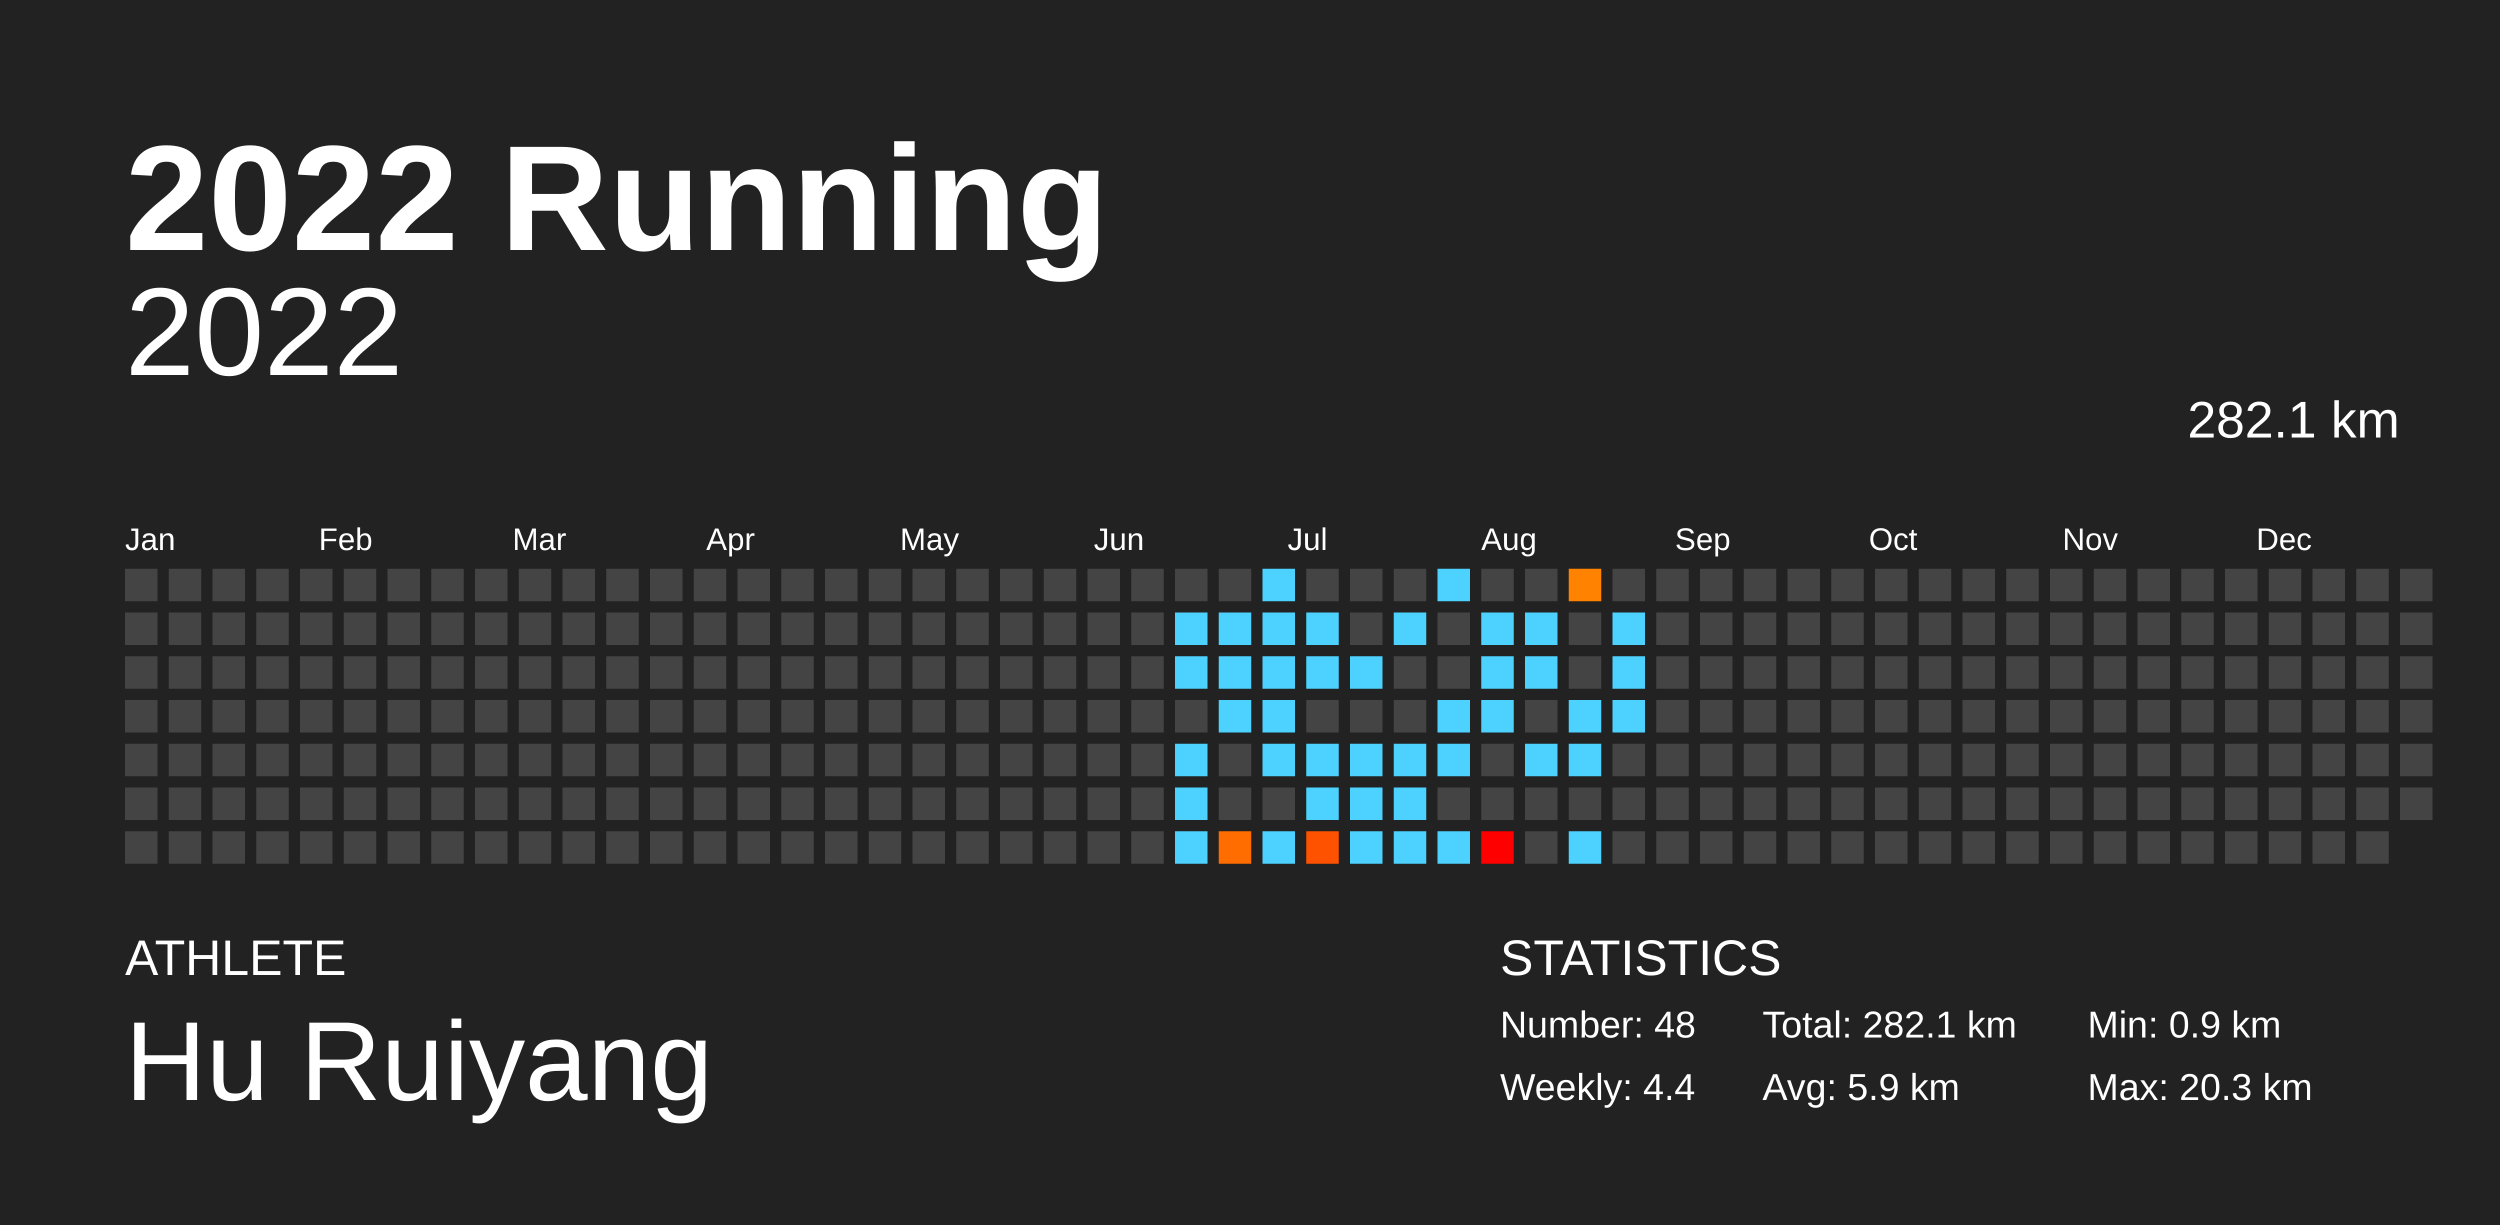
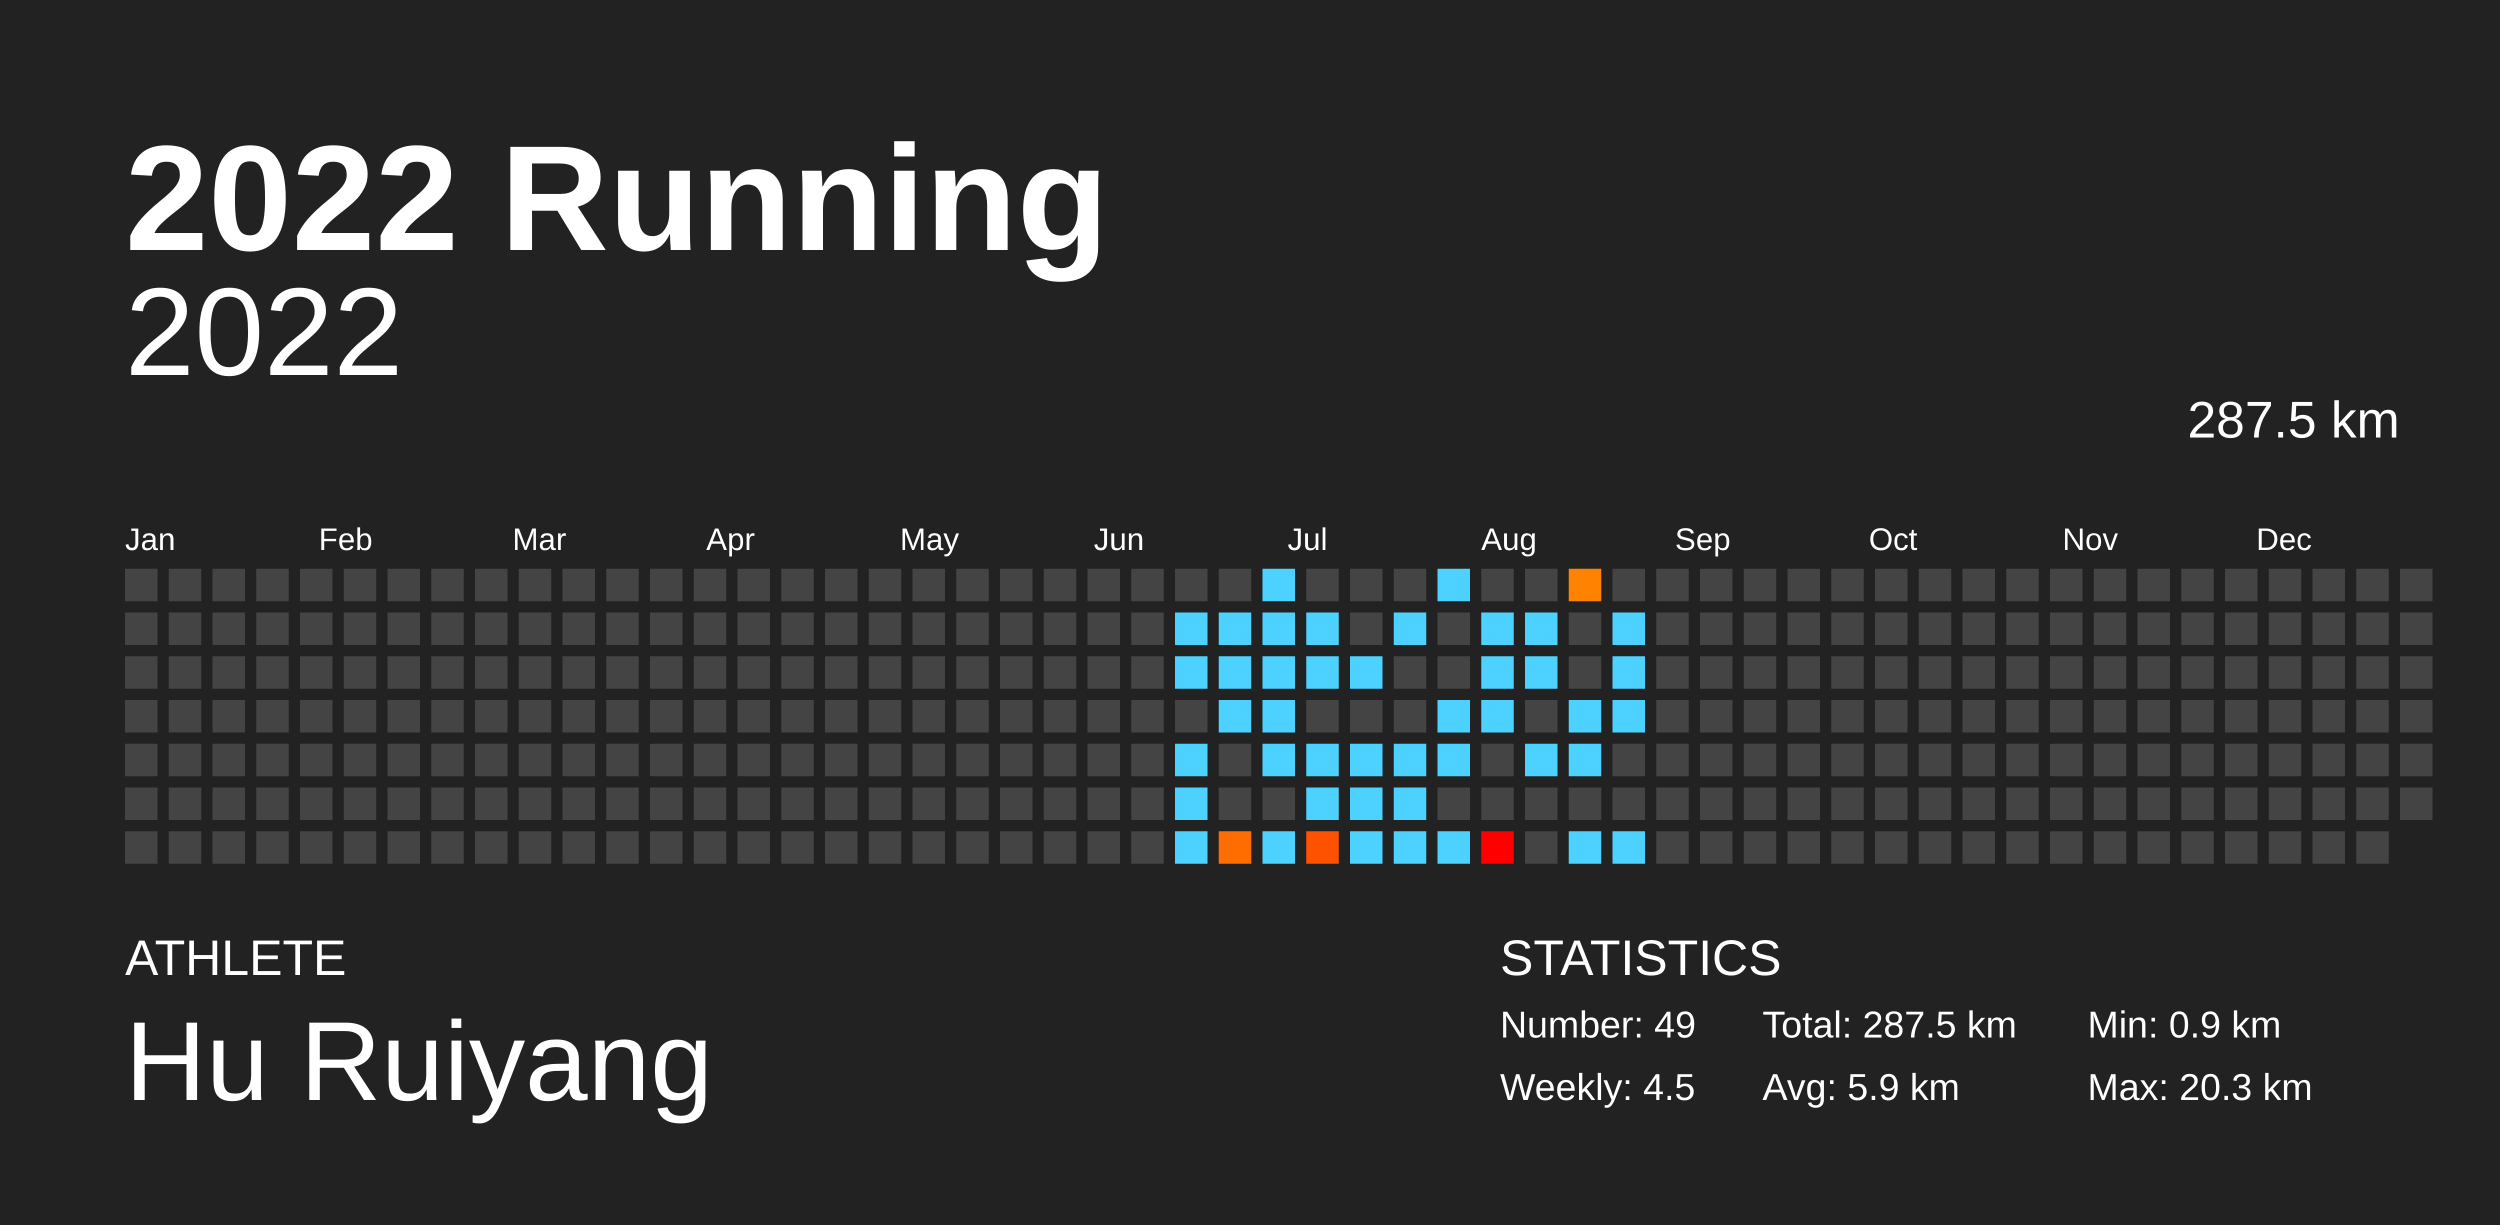
<svg xmlns="http://www.w3.org/2000/svg" baseProfile="full" height="98mm" version="1.1" viewBox="0,0,200,98" width="200mm">
  <defs />
  <rect fill="#222222" height="98" width="200" x="0" y="0" />
  <text fill="#FFFFFF" style="font-size:12px; font-family:Arial; font-weight:bold;" x="10" y="20">2022 Running</text>
  <text fill="#FFFFFF" style="font-size:4px; font-family:Arial" x="10" y="78">ATHLETE</text>
  <text fill="#FFFFFF" style="font-size:9px; font-family:Arial" x="10" y="88">Hu Ruiyang</text>
  <text fill="#FFFFFF" style="font-size:4px; font-family:Arial" x="120" y="78">STATISTICS</text>
-   <text fill="#FFFFFF" style="font-size:3px; font-family:Arial" x="120" y="83">Number: 48</text>
-   <text fill="#FFFFFF" style="font-size:3px; font-family:Arial" x="120" y="88">Weekly: 4.4</text>
-   <text fill="#FFFFFF" style="font-size:3px; font-family:Arial" x="141" y="83">Total: 282.1 km</text>
+   <text fill="#FFFFFF" style="font-size:3px; font-family:Arial" x="120" y="83">Number: 49</text>
+   <text fill="#FFFFFF" style="font-size:3px; font-family:Arial" x="120" y="88">Weekly: 4.5</text>
+   <text fill="#FFFFFF" style="font-size:3px; font-family:Arial" x="141" y="83">Total: 287.5 km</text>
  <text fill="#FFFFFF" style="font-size:3px; font-family:Arial" x="141" y="88">Avg: 5.9 km</text>
  <text fill="#FFFFFF" style="font-size:3px; font-family:Arial" x="167" y="83">Min: 0.9 km</text>
  <text fill="#FFFFFF" style="font-size:3px; font-family:Arial" x="167" y="88">Max: 20.3 km</text>
  <text alignment-baseline="hanging" fill="#FFFFFF" style="font-size:10.0px; font-family:Arial;" x="10" y="30">2022</text>
-   <text alignment-baseline="hanging" fill="#FFFFFF" style="font-size:4.125px; font-family:Arial;" x="175" y="35">282.1 km</text>
+   <text alignment-baseline="hanging" fill="#FFFFFF" style="font-size:4.125px; font-family:Arial;" x="175" y="35">287.5 km</text>
  <text fill="#FFFFFF" style="font-size:2.5px; font-family:Arial" x="10.0" y="44">Jan</text>
  <text fill="#FFFFFF" style="font-size:2.5px; font-family:Arial" x="25.5" y="44">Feb</text>
  <text fill="#FFFFFF" style="font-size:2.5px; font-family:Arial" x="41.0" y="44">Mar</text>
  <text fill="#FFFFFF" style="font-size:2.5px; font-family:Arial" x="56.5" y="44">Apr</text>
  <text fill="#FFFFFF" style="font-size:2.5px; font-family:Arial" x="72.0" y="44">May</text>
  <text fill="#FFFFFF" style="font-size:2.5px; font-family:Arial" x="87.5" y="44">Jun</text>
  <text fill="#FFFFFF" style="font-size:2.5px; font-family:Arial" x="103.0" y="44">Jul</text>
  <text fill="#FFFFFF" style="font-size:2.5px; font-family:Arial" x="118.5" y="44">Aug</text>
  <text fill="#FFFFFF" style="font-size:2.5px; font-family:Arial" x="134.0" y="44">Sep</text>
  <text fill="#FFFFFF" style="font-size:2.5px; font-family:Arial" x="149.5" y="44">Oct</text>
  <text fill="#FFFFFF" style="font-size:2.5px; font-family:Arial" x="165.0" y="44">Nov</text>
  <text fill="#FFFFFF" style="font-size:2.5px; font-family:Arial" x="180.5" y="44">Dec</text>
  <rect fill="#444444" height="2.6" width="2.6" x="10.0" y="45.5" />
  <rect fill="#444444" height="2.6" width="2.6" x="10.0" y="49.0" />
  <rect fill="#444444" height="2.6" width="2.6" x="10.0" y="52.5" />
  <rect fill="#444444" height="2.6" width="2.6" x="10.0" y="56.0" />
  <rect fill="#444444" height="2.6" width="2.6" x="10.0" y="59.5" />
  <rect fill="#444444" height="2.6" width="2.6" x="10.0" y="63.0" />
  <rect fill="#444444" height="2.6" width="2.6" x="10.0" y="66.5" />
  <rect fill="#444444" height="2.6" width="2.6" x="13.5" y="45.5" />
  <rect fill="#444444" height="2.6" width="2.6" x="13.5" y="49.0" />
  <rect fill="#444444" height="2.6" width="2.6" x="13.5" y="52.5" />
  <rect fill="#444444" height="2.6" width="2.6" x="13.5" y="56.0" />
  <rect fill="#444444" height="2.6" width="2.6" x="13.5" y="59.5" />
  <rect fill="#444444" height="2.6" width="2.6" x="13.5" y="63.0" />
  <rect fill="#444444" height="2.6" width="2.6" x="13.5" y="66.5" />
  <rect fill="#444444" height="2.6" width="2.6" x="17.0" y="45.5" />
  <rect fill="#444444" height="2.6" width="2.6" x="17.0" y="49.0" />
  <rect fill="#444444" height="2.6" width="2.6" x="17.0" y="52.5" />
  <rect fill="#444444" height="2.6" width="2.6" x="17.0" y="56.0" />
  <rect fill="#444444" height="2.6" width="2.6" x="17.0" y="59.5" />
  <rect fill="#444444" height="2.6" width="2.6" x="17.0" y="63.0" />
  <rect fill="#444444" height="2.6" width="2.6" x="17.0" y="66.5" />
  <rect fill="#444444" height="2.6" width="2.6" x="20.5" y="45.5" />
  <rect fill="#444444" height="2.6" width="2.6" x="20.5" y="49.0" />
  <rect fill="#444444" height="2.6" width="2.6" x="20.5" y="52.5" />
  <rect fill="#444444" height="2.6" width="2.6" x="20.5" y="56.0" />
  <rect fill="#444444" height="2.6" width="2.6" x="20.5" y="59.5" />
  <rect fill="#444444" height="2.6" width="2.6" x="20.5" y="63.0" />
  <rect fill="#444444" height="2.6" width="2.6" x="20.5" y="66.5" />
  <rect fill="#444444" height="2.6" width="2.6" x="24.0" y="45.5" />
  <rect fill="#444444" height="2.6" width="2.6" x="24.0" y="49.0" />
  <rect fill="#444444" height="2.6" width="2.6" x="24.0" y="52.5" />
  <rect fill="#444444" height="2.6" width="2.6" x="24.0" y="56.0" />
  <rect fill="#444444" height="2.6" width="2.6" x="24.0" y="59.5" />
  <rect fill="#444444" height="2.6" width="2.6" x="24.0" y="63.0" />
  <rect fill="#444444" height="2.6" width="2.6" x="24.0" y="66.5" />
  <rect fill="#444444" height="2.6" width="2.6" x="27.5" y="45.5" />
  <rect fill="#444444" height="2.6" width="2.6" x="27.5" y="49.0" />
  <rect fill="#444444" height="2.6" width="2.6" x="27.5" y="52.5" />
  <rect fill="#444444" height="2.6" width="2.6" x="27.5" y="56.0" />
  <rect fill="#444444" height="2.6" width="2.6" x="27.5" y="59.5" />
  <rect fill="#444444" height="2.6" width="2.6" x="27.5" y="63.0" />
  <rect fill="#444444" height="2.6" width="2.6" x="27.5" y="66.5" />
  <rect fill="#444444" height="2.6" width="2.6" x="31.0" y="45.5" />
  <rect fill="#444444" height="2.6" width="2.6" x="31.0" y="49.0" />
  <rect fill="#444444" height="2.6" width="2.6" x="31.0" y="52.5" />
  <rect fill="#444444" height="2.6" width="2.6" x="31.0" y="56.0" />
  <rect fill="#444444" height="2.6" width="2.6" x="31.0" y="59.5" />
  <rect fill="#444444" height="2.6" width="2.6" x="31.0" y="63.0" />
  <rect fill="#444444" height="2.6" width="2.6" x="31.0" y="66.5" />
  <rect fill="#444444" height="2.6" width="2.6" x="34.5" y="45.5" />
  <rect fill="#444444" height="2.6" width="2.6" x="34.5" y="49.0" />
  <rect fill="#444444" height="2.6" width="2.6" x="34.5" y="52.5" />
  <rect fill="#444444" height="2.6" width="2.6" x="34.5" y="56.0" />
  <rect fill="#444444" height="2.6" width="2.6" x="34.5" y="59.5" />
  <rect fill="#444444" height="2.6" width="2.6" x="34.5" y="63.0" />
  <rect fill="#444444" height="2.6" width="2.6" x="34.5" y="66.5" />
  <rect fill="#444444" height="2.6" width="2.6" x="38.0" y="45.5" />
  <rect fill="#444444" height="2.6" width="2.6" x="38.0" y="49.0" />
  <rect fill="#444444" height="2.6" width="2.6" x="38.0" y="52.5" />
  <rect fill="#444444" height="2.6" width="2.6" x="38.0" y="56.0" />
  <rect fill="#444444" height="2.6" width="2.6" x="38.0" y="59.5" />
  <rect fill="#444444" height="2.6" width="2.6" x="38.0" y="63.0" />
  <rect fill="#444444" height="2.6" width="2.6" x="38.0" y="66.5" />
  <rect fill="#444444" height="2.6" width="2.6" x="41.5" y="45.5" />
  <rect fill="#444444" height="2.6" width="2.6" x="41.5" y="49.0" />
  <rect fill="#444444" height="2.6" width="2.6" x="41.5" y="52.5" />
  <rect fill="#444444" height="2.6" width="2.6" x="41.5" y="56.0" />
  <rect fill="#444444" height="2.6" width="2.6" x="41.5" y="59.5" />
  <rect fill="#444444" height="2.6" width="2.6" x="41.5" y="63.0" />
  <rect fill="#444444" height="2.6" width="2.6" x="41.5" y="66.5" />
  <rect fill="#444444" height="2.6" width="2.6" x="45.0" y="45.5" />
  <rect fill="#444444" height="2.6" width="2.6" x="45.0" y="49.0" />
  <rect fill="#444444" height="2.6" width="2.6" x="45.0" y="52.5" />
  <rect fill="#444444" height="2.6" width="2.6" x="45.0" y="56.0" />
  <rect fill="#444444" height="2.6" width="2.6" x="45.0" y="59.5" />
  <rect fill="#444444" height="2.6" width="2.6" x="45.0" y="63.0" />
  <rect fill="#444444" height="2.6" width="2.6" x="45.0" y="66.5" />
  <rect fill="#444444" height="2.6" width="2.6" x="48.5" y="45.5" />
  <rect fill="#444444" height="2.6" width="2.6" x="48.5" y="49.0" />
  <rect fill="#444444" height="2.6" width="2.6" x="48.5" y="52.5" />
  <rect fill="#444444" height="2.6" width="2.6" x="48.5" y="56.0" />
  <rect fill="#444444" height="2.6" width="2.6" x="48.5" y="59.5" />
  <rect fill="#444444" height="2.6" width="2.6" x="48.5" y="63.0" />
  <rect fill="#444444" height="2.6" width="2.6" x="48.5" y="66.5" />
  <rect fill="#444444" height="2.6" width="2.6" x="52.0" y="45.5" />
  <rect fill="#444444" height="2.6" width="2.6" x="52.0" y="49.0" />
  <rect fill="#444444" height="2.6" width="2.6" x="52.0" y="52.5" />
  <rect fill="#444444" height="2.6" width="2.6" x="52.0" y="56.0" />
  <rect fill="#444444" height="2.6" width="2.6" x="52.0" y="59.5" />
  <rect fill="#444444" height="2.6" width="2.6" x="52.0" y="63.0" />
  <rect fill="#444444" height="2.6" width="2.6" x="52.0" y="66.5" />
  <rect fill="#444444" height="2.6" width="2.6" x="55.5" y="45.5" />
  <rect fill="#444444" height="2.6" width="2.6" x="55.5" y="49.0" />
  <rect fill="#444444" height="2.6" width="2.6" x="55.5" y="52.5" />
  <rect fill="#444444" height="2.6" width="2.6" x="55.5" y="56.0" />
  <rect fill="#444444" height="2.6" width="2.6" x="55.5" y="59.5" />
  <rect fill="#444444" height="2.6" width="2.6" x="55.5" y="63.0" />
  <rect fill="#444444" height="2.6" width="2.6" x="55.5" y="66.5" />
  <rect fill="#444444" height="2.6" width="2.6" x="59.0" y="45.5" />
  <rect fill="#444444" height="2.6" width="2.6" x="59.0" y="49.0" />
  <rect fill="#444444" height="2.6" width="2.6" x="59.0" y="52.5" />
  <rect fill="#444444" height="2.6" width="2.6" x="59.0" y="56.0" />
  <rect fill="#444444" height="2.6" width="2.6" x="59.0" y="59.5" />
  <rect fill="#444444" height="2.6" width="2.6" x="59.0" y="63.0" />
  <rect fill="#444444" height="2.6" width="2.6" x="59.0" y="66.5" />
  <rect fill="#444444" height="2.6" width="2.6" x="62.5" y="45.5" />
  <rect fill="#444444" height="2.6" width="2.6" x="62.5" y="49.0" />
  <rect fill="#444444" height="2.6" width="2.6" x="62.5" y="52.5" />
  <rect fill="#444444" height="2.6" width="2.6" x="62.5" y="56.0" />
  <rect fill="#444444" height="2.6" width="2.6" x="62.5" y="59.5" />
  <rect fill="#444444" height="2.6" width="2.6" x="62.5" y="63.0" />
  <rect fill="#444444" height="2.6" width="2.6" x="62.5" y="66.5" />
  <rect fill="#444444" height="2.6" width="2.6" x="66.0" y="45.5" />
  <rect fill="#444444" height="2.6" width="2.6" x="66.0" y="49.0" />
  <rect fill="#444444" height="2.6" width="2.6" x="66.0" y="52.5" />
  <rect fill="#444444" height="2.6" width="2.6" x="66.0" y="56.0" />
  <rect fill="#444444" height="2.6" width="2.6" x="66.0" y="59.5" />
  <rect fill="#444444" height="2.6" width="2.6" x="66.0" y="63.0" />
  <rect fill="#444444" height="2.6" width="2.6" x="66.0" y="66.5" />
  <rect fill="#444444" height="2.6" width="2.6" x="69.5" y="45.5" />
  <rect fill="#444444" height="2.6" width="2.6" x="69.5" y="49.0" />
  <rect fill="#444444" height="2.6" width="2.6" x="69.5" y="52.5" />
  <rect fill="#444444" height="2.6" width="2.6" x="69.5" y="56.0" />
  <rect fill="#444444" height="2.6" width="2.6" x="69.5" y="59.5" />
  <rect fill="#444444" height="2.6" width="2.6" x="69.5" y="63.0" />
  <rect fill="#444444" height="2.6" width="2.6" x="69.5" y="66.5" />
  <rect fill="#444444" height="2.6" width="2.6" x="73.0" y="45.5" />
  <rect fill="#444444" height="2.6" width="2.6" x="73.0" y="49.0" />
  <rect fill="#444444" height="2.6" width="2.6" x="73.0" y="52.5" />
  <rect fill="#444444" height="2.6" width="2.6" x="73.0" y="56.0" />
  <rect fill="#444444" height="2.6" width="2.6" x="73.0" y="59.5" />
  <rect fill="#444444" height="2.6" width="2.6" x="73.0" y="63.0" />
  <rect fill="#444444" height="2.6" width="2.6" x="73.0" y="66.5" />
  <rect fill="#444444" height="2.6" width="2.6" x="76.5" y="45.5" />
  <rect fill="#444444" height="2.6" width="2.6" x="76.5" y="49.0" />
  <rect fill="#444444" height="2.6" width="2.6" x="76.5" y="52.5" />
  <rect fill="#444444" height="2.6" width="2.6" x="76.5" y="56.0" />
  <rect fill="#444444" height="2.6" width="2.6" x="76.5" y="59.5" />
  <rect fill="#444444" height="2.6" width="2.6" x="76.5" y="63.0" />
  <rect fill="#444444" height="2.6" width="2.6" x="76.5" y="66.5" />
  <rect fill="#444444" height="2.6" width="2.6" x="80.0" y="45.5" />
  <rect fill="#444444" height="2.6" width="2.6" x="80.0" y="49.0" />
  <rect fill="#444444" height="2.6" width="2.6" x="80.0" y="52.5" />
  <rect fill="#444444" height="2.6" width="2.6" x="80.0" y="56.0" />
  <rect fill="#444444" height="2.6" width="2.6" x="80.0" y="59.5" />
  <rect fill="#444444" height="2.6" width="2.6" x="80.0" y="63.0" />
  <rect fill="#444444" height="2.6" width="2.6" x="80.0" y="66.5" />
  <rect fill="#444444" height="2.6" width="2.6" x="83.5" y="45.5" />
  <rect fill="#444444" height="2.6" width="2.6" x="83.5" y="49.0" />
  <rect fill="#444444" height="2.6" width="2.6" x="83.5" y="52.5" />
  <rect fill="#444444" height="2.6" width="2.6" x="83.5" y="56.0" />
  <rect fill="#444444" height="2.6" width="2.6" x="83.5" y="59.5" />
  <rect fill="#444444" height="2.6" width="2.6" x="83.5" y="63.0" />
  <rect fill="#444444" height="2.6" width="2.6" x="83.5" y="66.5" />
  <rect fill="#444444" height="2.6" width="2.6" x="87.0" y="45.5" />
  <rect fill="#444444" height="2.6" width="2.6" x="87.0" y="49.0" />
  <rect fill="#444444" height="2.6" width="2.6" x="87.0" y="52.5" />
  <rect fill="#444444" height="2.6" width="2.6" x="87.0" y="56.0" />
  <rect fill="#444444" height="2.6" width="2.6" x="87.0" y="59.5" />
  <rect fill="#444444" height="2.6" width="2.6" x="87.0" y="63.0" />
  <rect fill="#444444" height="2.6" width="2.6" x="87.0" y="66.5" />
  <rect fill="#444444" height="2.6" width="2.6" x="90.5" y="45.5" />
  <rect fill="#444444" height="2.6" width="2.6" x="90.5" y="49.0" />
  <rect fill="#444444" height="2.6" width="2.6" x="90.5" y="52.5" />
  <rect fill="#444444" height="2.6" width="2.6" x="90.5" y="56.0" />
  <rect fill="#444444" height="2.6" width="2.6" x="90.5" y="59.5" />
  <rect fill="#444444" height="2.6" width="2.6" x="90.5" y="63.0" />
  <rect fill="#444444" height="2.6" width="2.6" x="90.5" y="66.5" />
  <rect fill="#444444" height="2.6" width="2.6" x="94.0" y="45.5" />
  <rect fill="#4dd2ff" height="2.6" width="2.6" x="94.0" y="49.0" />
  <rect fill="#4dd2ff" height="2.6" width="2.6" x="94.0" y="52.5" />
  <rect fill="#444444" height="2.6" width="2.6" x="94.0" y="56.0" />
  <rect fill="#4dd2ff" height="2.6" width="2.6" x="94.0" y="59.5" />
  <rect fill="#4dd2ff" height="2.6" width="2.6" x="94.0" y="63.0" />
  <rect fill="#4dd2ff" height="2.6" width="2.6" x="94.0" y="66.5" />
  <rect fill="#444444" height="2.6" width="2.6" x="97.5" y="45.5" />
  <rect fill="#4dd2ff" height="2.6" width="2.6" x="97.5" y="49.0" />
  <rect fill="#4dd2ff" height="2.6" width="2.6" x="97.5" y="52.5" />
  <rect fill="#4dd2ff" height="2.6" width="2.6" x="97.5" y="56.0" />
  <rect fill="#444444" height="2.6" width="2.6" x="97.5" y="59.5" />
  <rect fill="#444444" height="2.6" width="2.6" x="97.5" y="63.0" />
  <rect fill="#ff6d00" height="2.6" width="2.6" x="97.5" y="66.5" />
  <rect fill="#4dd2ff" height="2.6" width="2.6" x="101.0" y="45.5" />
  <rect fill="#4dd2ff" height="2.6" width="2.6" x="101.0" y="49.0" />
  <rect fill="#4dd2ff" height="2.6" width="2.6" x="101.0" y="52.5" />
  <rect fill="#4dd2ff" height="2.6" width="2.6" x="101.0" y="56.0" />
  <rect fill="#4dd2ff" height="2.6" width="2.6" x="101.0" y="59.5" />
  <rect fill="#444444" height="2.6" width="2.6" x="101.0" y="63.0" />
  <rect fill="#4dd2ff" height="2.6" width="2.6" x="101.0" y="66.5" />
  <rect fill="#444444" height="2.6" width="2.6" x="104.5" y="45.5" />
  <rect fill="#4dd2ff" height="2.6" width="2.6" x="104.5" y="49.0" />
  <rect fill="#4dd2ff" height="2.6" width="2.6" x="104.5" y="52.5" />
  <rect fill="#444444" height="2.6" width="2.6" x="104.5" y="56.0" />
  <rect fill="#4dd2ff" height="2.6" width="2.6" x="104.5" y="59.5" />
  <rect fill="#4dd2ff" height="2.6" width="2.6" x="104.5" y="63.0" />
  <rect fill="#ff5200" height="2.6" width="2.6" x="104.5" y="66.5" />
  <rect fill="#444444" height="2.6" width="2.6" x="108.0" y="45.5" />
  <rect fill="#444444" height="2.6" width="2.6" x="108.0" y="49.0" />
  <rect fill="#4dd2ff" height="2.6" width="2.6" x="108.0" y="52.5" />
  <rect fill="#444444" height="2.6" width="2.6" x="108.0" y="56.0" />
  <rect fill="#4dd2ff" height="2.6" width="2.6" x="108.0" y="59.5" />
  <rect fill="#4dd2ff" height="2.6" width="2.6" x="108.0" y="63.0" />
  <rect fill="#4dd2ff" height="2.6" width="2.6" x="108.0" y="66.5" />
  <rect fill="#444444" height="2.6" width="2.6" x="111.5" y="45.5" />
  <rect fill="#4dd2ff" height="2.6" width="2.6" x="111.5" y="49.0" />
  <rect fill="#444444" height="2.6" width="2.6" x="111.5" y="52.5" />
  <rect fill="#444444" height="2.6" width="2.6" x="111.5" y="56.0" />
  <rect fill="#4dd2ff" height="2.6" width="2.6" x="111.5" y="59.5" />
  <rect fill="#4dd2ff" height="2.6" width="2.6" x="111.5" y="63.0" />
  <rect fill="#4dd2ff" height="2.6" width="2.6" x="111.5" y="66.5" />
  <rect fill="#4dd2ff" height="2.6" width="2.6" x="115.0" y="45.5" />
  <rect fill="#444444" height="2.6" width="2.6" x="115.0" y="49.0" />
  <rect fill="#444444" height="2.6" width="2.6" x="115.0" y="52.5" />
  <rect fill="#4dd2ff" height="2.6" width="2.6" x="115.0" y="56.0" />
  <rect fill="#4dd2ff" height="2.6" width="2.6" x="115.0" y="59.5" />
  <rect fill="#444444" height="2.6" width="2.6" x="115.0" y="63.0" />
  <rect fill="#4dd2ff" height="2.6" width="2.6" x="115.0" y="66.5" />
  <rect fill="#444444" height="2.6" width="2.6" x="118.5" y="45.5" />
  <rect fill="#4dd2ff" height="2.6" width="2.6" x="118.5" y="49.0" />
  <rect fill="#4dd2ff" height="2.6" width="2.6" x="118.5" y="52.5" />
  <rect fill="#4dd2ff" height="2.6" width="2.6" x="118.5" y="56.0" />
  <rect fill="#444444" height="2.6" width="2.6" x="118.5" y="59.5" />
  <rect fill="#444444" height="2.6" width="2.6" x="118.5" y="63.0" />
  <rect fill="red" height="2.6" width="2.6" x="118.5" y="66.5" />
  <rect fill="#444444" height="2.6" width="2.6" x="122.0" y="45.5" />
  <rect fill="#4dd2ff" height="2.6" width="2.6" x="122.0" y="49.0" />
  <rect fill="#4dd2ff" height="2.6" width="2.6" x="122.0" y="52.5" />
  <rect fill="#444444" height="2.6" width="2.6" x="122.0" y="56.0" />
  <rect fill="#4dd2ff" height="2.6" width="2.6" x="122.0" y="59.5" />
  <rect fill="#444444" height="2.6" width="2.6" x="122.0" y="63.0" />
  <rect fill="#444444" height="2.6" width="2.6" x="122.0" y="66.5" />
  <rect fill="#ff8300" height="2.6" width="2.6" x="125.5" y="45.5" />
  <rect fill="#444444" height="2.6" width="2.6" x="125.5" y="49.0" />
  <rect fill="#444444" height="2.6" width="2.6" x="125.5" y="52.5" />
  <rect fill="#4dd2ff" height="2.6" width="2.6" x="125.5" y="56.0" />
  <rect fill="#4dd2ff" height="2.6" width="2.6" x="125.5" y="59.5" />
  <rect fill="#444444" height="2.6" width="2.6" x="125.5" y="63.0" />
  <rect fill="#4dd2ff" height="2.6" width="2.6" x="125.5" y="66.5" />
  <rect fill="#444444" height="2.6" width="2.6" x="129.0" y="45.5" />
  <rect fill="#4dd2ff" height="2.6" width="2.6" x="129.0" y="49.0" />
  <rect fill="#4dd2ff" height="2.6" width="2.6" x="129.0" y="52.5" />
  <rect fill="#4dd2ff" height="2.6" width="2.6" x="129.0" y="56.0" />
  <rect fill="#444444" height="2.6" width="2.6" x="129.0" y="59.5" />
  <rect fill="#444444" height="2.6" width="2.6" x="129.0" y="63.0" />
-   <rect fill="#444444" height="2.6" width="2.6" x="129.0" y="66.5" />
+   <rect fill="#4dd2ff" height="2.6" width="2.6" x="129.0" y="66.5" />
  <rect fill="#444444" height="2.6" width="2.6" x="132.5" y="45.5" />
  <rect fill="#444444" height="2.6" width="2.6" x="132.5" y="49.0" />
  <rect fill="#444444" height="2.6" width="2.6" x="132.5" y="52.5" />
  <rect fill="#444444" height="2.6" width="2.6" x="132.5" y="56.0" />
  <rect fill="#444444" height="2.6" width="2.6" x="132.5" y="59.5" />
  <rect fill="#444444" height="2.6" width="2.6" x="132.5" y="63.0" />
  <rect fill="#444444" height="2.6" width="2.6" x="132.5" y="66.5" />
  <rect fill="#444444" height="2.6" width="2.6" x="136.0" y="45.5" />
  <rect fill="#444444" height="2.6" width="2.6" x="136.0" y="49.0" />
  <rect fill="#444444" height="2.6" width="2.6" x="136.0" y="52.5" />
  <rect fill="#444444" height="2.6" width="2.6" x="136.0" y="56.0" />
  <rect fill="#444444" height="2.6" width="2.6" x="136.0" y="59.5" />
  <rect fill="#444444" height="2.6" width="2.6" x="136.0" y="63.0" />
  <rect fill="#444444" height="2.6" width="2.6" x="136.0" y="66.5" />
  <rect fill="#444444" height="2.6" width="2.6" x="139.5" y="45.5" />
  <rect fill="#444444" height="2.6" width="2.6" x="139.5" y="49.0" />
  <rect fill="#444444" height="2.6" width="2.6" x="139.5" y="52.5" />
  <rect fill="#444444" height="2.6" width="2.6" x="139.5" y="56.0" />
  <rect fill="#444444" height="2.6" width="2.6" x="139.5" y="59.5" />
  <rect fill="#444444" height="2.6" width="2.6" x="139.5" y="63.0" />
  <rect fill="#444444" height="2.6" width="2.6" x="139.5" y="66.5" />
  <rect fill="#444444" height="2.6" width="2.6" x="143.0" y="45.5" />
  <rect fill="#444444" height="2.6" width="2.6" x="143.0" y="49.0" />
  <rect fill="#444444" height="2.6" width="2.6" x="143.0" y="52.5" />
  <rect fill="#444444" height="2.6" width="2.6" x="143.0" y="56.0" />
  <rect fill="#444444" height="2.6" width="2.6" x="143.0" y="59.5" />
  <rect fill="#444444" height="2.6" width="2.6" x="143.0" y="63.0" />
  <rect fill="#444444" height="2.6" width="2.6" x="143.0" y="66.5" />
  <rect fill="#444444" height="2.6" width="2.6" x="146.5" y="45.5" />
  <rect fill="#444444" height="2.6" width="2.6" x="146.5" y="49.0" />
  <rect fill="#444444" height="2.6" width="2.6" x="146.5" y="52.5" />
  <rect fill="#444444" height="2.6" width="2.6" x="146.5" y="56.0" />
  <rect fill="#444444" height="2.6" width="2.6" x="146.5" y="59.5" />
  <rect fill="#444444" height="2.6" width="2.6" x="146.5" y="63.0" />
  <rect fill="#444444" height="2.6" width="2.6" x="146.5" y="66.5" />
  <rect fill="#444444" height="2.6" width="2.6" x="150.0" y="45.5" />
  <rect fill="#444444" height="2.6" width="2.6" x="150.0" y="49.0" />
  <rect fill="#444444" height="2.6" width="2.6" x="150.0" y="52.5" />
  <rect fill="#444444" height="2.6" width="2.6" x="150.0" y="56.0" />
  <rect fill="#444444" height="2.6" width="2.6" x="150.0" y="59.5" />
  <rect fill="#444444" height="2.6" width="2.6" x="150.0" y="63.0" />
  <rect fill="#444444" height="2.6" width="2.6" x="150.0" y="66.5" />
  <rect fill="#444444" height="2.6" width="2.6" x="153.5" y="45.5" />
  <rect fill="#444444" height="2.6" width="2.6" x="153.5" y="49.0" />
  <rect fill="#444444" height="2.6" width="2.6" x="153.5" y="52.5" />
  <rect fill="#444444" height="2.6" width="2.6" x="153.5" y="56.0" />
  <rect fill="#444444" height="2.6" width="2.6" x="153.5" y="59.5" />
  <rect fill="#444444" height="2.6" width="2.6" x="153.5" y="63.0" />
  <rect fill="#444444" height="2.6" width="2.6" x="153.5" y="66.5" />
  <rect fill="#444444" height="2.6" width="2.6" x="157.0" y="45.5" />
  <rect fill="#444444" height="2.6" width="2.6" x="157.0" y="49.0" />
  <rect fill="#444444" height="2.6" width="2.6" x="157.0" y="52.5" />
  <rect fill="#444444" height="2.6" width="2.6" x="157.0" y="56.0" />
  <rect fill="#444444" height="2.6" width="2.6" x="157.0" y="59.5" />
  <rect fill="#444444" height="2.6" width="2.6" x="157.0" y="63.0" />
  <rect fill="#444444" height="2.6" width="2.6" x="157.0" y="66.5" />
  <rect fill="#444444" height="2.6" width="2.6" x="160.5" y="45.5" />
  <rect fill="#444444" height="2.6" width="2.6" x="160.5" y="49.0" />
  <rect fill="#444444" height="2.6" width="2.6" x="160.5" y="52.5" />
  <rect fill="#444444" height="2.6" width="2.6" x="160.5" y="56.0" />
  <rect fill="#444444" height="2.6" width="2.6" x="160.5" y="59.5" />
  <rect fill="#444444" height="2.6" width="2.6" x="160.5" y="63.0" />
  <rect fill="#444444" height="2.6" width="2.6" x="160.5" y="66.5" />
  <rect fill="#444444" height="2.6" width="2.6" x="164.0" y="45.5" />
  <rect fill="#444444" height="2.6" width="2.6" x="164.0" y="49.0" />
  <rect fill="#444444" height="2.6" width="2.6" x="164.0" y="52.5" />
  <rect fill="#444444" height="2.6" width="2.6" x="164.0" y="56.0" />
  <rect fill="#444444" height="2.6" width="2.6" x="164.0" y="59.5" />
  <rect fill="#444444" height="2.6" width="2.6" x="164.0" y="63.0" />
  <rect fill="#444444" height="2.6" width="2.6" x="164.0" y="66.5" />
  <rect fill="#444444" height="2.6" width="2.6" x="167.5" y="45.5" />
  <rect fill="#444444" height="2.6" width="2.6" x="167.5" y="49.0" />
  <rect fill="#444444" height="2.6" width="2.6" x="167.5" y="52.5" />
  <rect fill="#444444" height="2.6" width="2.6" x="167.5" y="56.0" />
  <rect fill="#444444" height="2.6" width="2.6" x="167.5" y="59.5" />
  <rect fill="#444444" height="2.6" width="2.6" x="167.5" y="63.0" />
  <rect fill="#444444" height="2.6" width="2.6" x="167.5" y="66.5" />
  <rect fill="#444444" height="2.6" width="2.6" x="171.0" y="45.5" />
  <rect fill="#444444" height="2.6" width="2.6" x="171.0" y="49.0" />
  <rect fill="#444444" height="2.6" width="2.6" x="171.0" y="52.5" />
  <rect fill="#444444" height="2.6" width="2.6" x="171.0" y="56.0" />
  <rect fill="#444444" height="2.6" width="2.6" x="171.0" y="59.5" />
  <rect fill="#444444" height="2.6" width="2.6" x="171.0" y="63.0" />
  <rect fill="#444444" height="2.6" width="2.6" x="171.0" y="66.5" />
  <rect fill="#444444" height="2.6" width="2.6" x="174.5" y="45.5" />
  <rect fill="#444444" height="2.6" width="2.6" x="174.5" y="49.0" />
  <rect fill="#444444" height="2.6" width="2.6" x="174.5" y="52.5" />
  <rect fill="#444444" height="2.6" width="2.6" x="174.5" y="56.0" />
  <rect fill="#444444" height="2.6" width="2.6" x="174.5" y="59.5" />
  <rect fill="#444444" height="2.6" width="2.6" x="174.5" y="63.0" />
  <rect fill="#444444" height="2.6" width="2.6" x="174.5" y="66.5" />
  <rect fill="#444444" height="2.6" width="2.6" x="178.0" y="45.5" />
  <rect fill="#444444" height="2.6" width="2.6" x="178.0" y="49.0" />
  <rect fill="#444444" height="2.6" width="2.6" x="178.0" y="52.5" />
  <rect fill="#444444" height="2.6" width="2.6" x="178.0" y="56.0" />
  <rect fill="#444444" height="2.6" width="2.6" x="178.0" y="59.5" />
  <rect fill="#444444" height="2.6" width="2.6" x="178.0" y="63.0" />
  <rect fill="#444444" height="2.6" width="2.6" x="178.0" y="66.5" />
  <rect fill="#444444" height="2.6" width="2.6" x="181.5" y="45.5" />
  <rect fill="#444444" height="2.6" width="2.6" x="181.5" y="49.0" />
  <rect fill="#444444" height="2.6" width="2.6" x="181.5" y="52.5" />
  <rect fill="#444444" height="2.6" width="2.6" x="181.5" y="56.0" />
  <rect fill="#444444" height="2.6" width="2.6" x="181.5" y="59.5" />
  <rect fill="#444444" height="2.6" width="2.6" x="181.5" y="63.0" />
  <rect fill="#444444" height="2.6" width="2.6" x="181.5" y="66.5" />
  <rect fill="#444444" height="2.6" width="2.6" x="185.0" y="45.5" />
  <rect fill="#444444" height="2.6" width="2.6" x="185.0" y="49.0" />
  <rect fill="#444444" height="2.6" width="2.6" x="185.0" y="52.5" />
  <rect fill="#444444" height="2.6" width="2.6" x="185.0" y="56.0" />
  <rect fill="#444444" height="2.6" width="2.6" x="185.0" y="59.5" />
  <rect fill="#444444" height="2.6" width="2.6" x="185.0" y="63.0" />
  <rect fill="#444444" height="2.6" width="2.6" x="185.0" y="66.5" />
  <rect fill="#444444" height="2.6" width="2.6" x="188.5" y="45.5" />
  <rect fill="#444444" height="2.6" width="2.6" x="188.5" y="49.0" />
  <rect fill="#444444" height="2.6" width="2.6" x="188.5" y="52.5" />
  <rect fill="#444444" height="2.6" width="2.6" x="188.5" y="56.0" />
  <rect fill="#444444" height="2.6" width="2.6" x="188.5" y="59.5" />
  <rect fill="#444444" height="2.6" width="2.6" x="188.5" y="63.0" />
  <rect fill="#444444" height="2.6" width="2.6" x="188.5" y="66.5" />
  <rect fill="#444444" height="2.6" width="2.6" x="192.0" y="45.5" />
  <rect fill="#444444" height="2.6" width="2.6" x="192.0" y="49.0" />
  <rect fill="#444444" height="2.6" width="2.6" x="192.0" y="52.5" />
  <rect fill="#444444" height="2.6" width="2.6" x="192.0" y="56.0" />
  <rect fill="#444444" height="2.6" width="2.6" x="192.0" y="59.5" />
  <rect fill="#444444" height="2.6" width="2.6" x="192.0" y="63.0" />
</svg>
